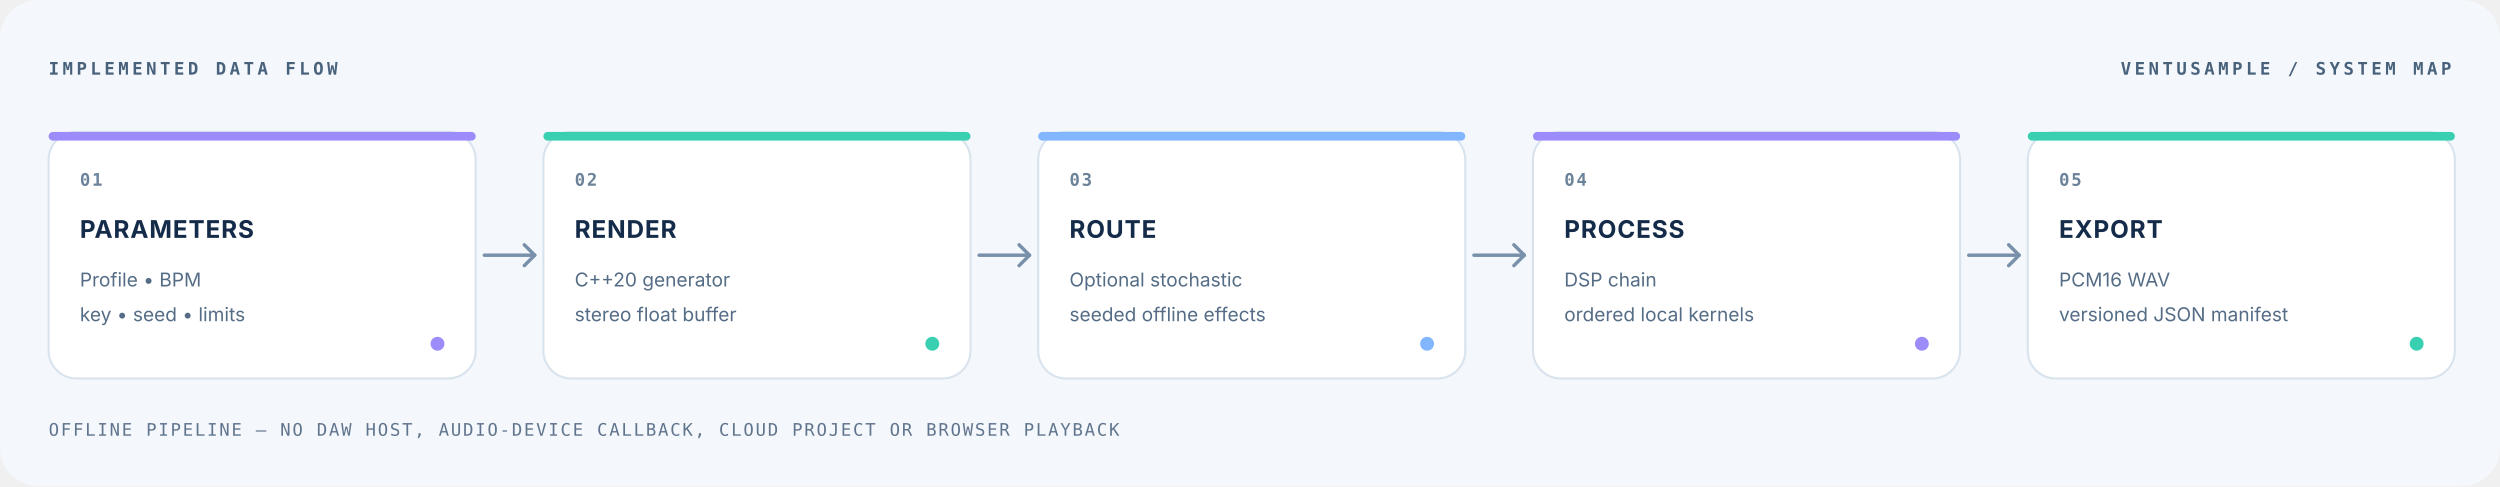
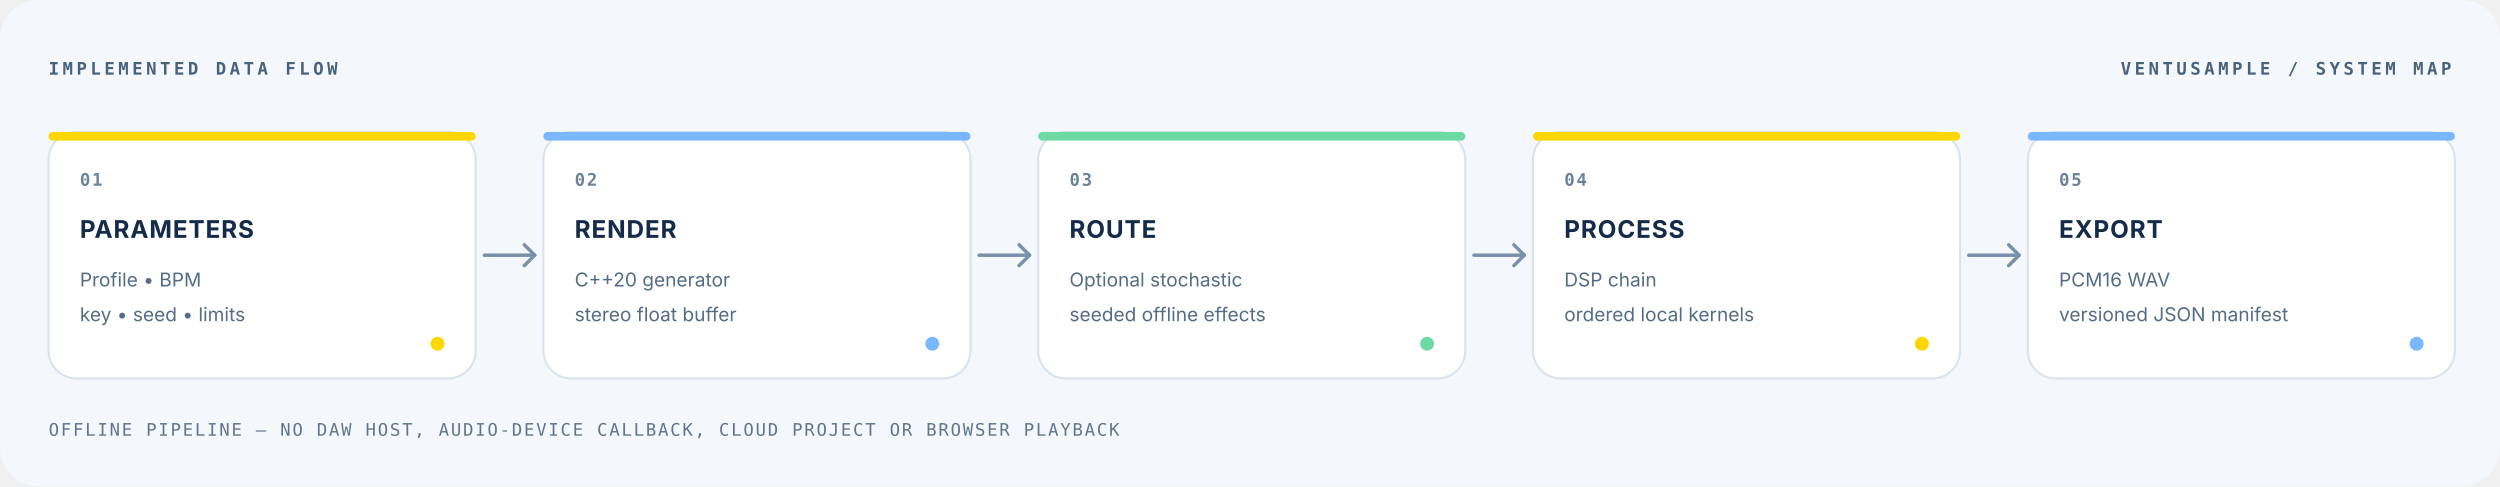
<svg xmlns="http://www.w3.org/2000/svg" width="1440" height="280" viewBox="0 0 1440 280" role="img" aria-labelledby="title desc">
  <defs>
    <linearGradient id="line" x1="0" y1="0" x2="1" y2="0">
-       <stop stop-color="#9C8CFA" />
-       <stop offset=".5" stop-color="#39CFB1" />
-       <stop offset="1" stop-color="#82B6FF" />
+       <stop stop-color="#FFD700" />
+       <stop offset=".5" stop-color="#79B8FF" />
+       <stop offset="1" stop-color="#6EDAA3" />
    </linearGradient>
    <style>
 .label{font:700 10px ui-monospace,SFMono-Regular,Consolas,monospace;letter-spacing:2px;fill:#49627C}
 .title{font:700 23px Inter,Segoe UI,Arial,sans-serif;letter-spacing:-.4px;fill:#142B49}
 .num{font:700 10px ui-monospace,SFMono-Regular,Consolas,monospace;letter-spacing:1px;fill:#6B8299}
 .nodeTitle{font:700 14px Inter,Segoe UI,Arial,sans-serif;letter-spacing:.5px;fill:#142B49}
 .nodeBody{font:400 11px Inter,Segoe UI,Arial,sans-serif;fill:#546C85}
 .foot{font:500 10px ui-monospace,SFMono-Regular,Consolas,monospace;letter-spacing:1px;fill:#60758D}
</style>
  </defs>
  <rect width="1440" height="280" rx="22" fill="#F4F7FB" />
  <path d="M22 17H1418" stroke="url(#line)" stroke-width="3" opacity=".9" />
  <text x="28" y="43" class="label">IMPLEMENTED DATA FLOW</text>
  <text x="1412" y="43" class="label" text-anchor="end">VENTUSAMPLE / SYSTEM MAP</text>
  <path d="M279 147H308" stroke="#7890A9" stroke-width="2" stroke-linecap="round" />
  <path d="M302 141L308 147L302 153" fill="none" stroke="#7890A9" stroke-width="2" stroke-linecap="round" stroke-linejoin="round" />
  <path d="M564 147H593" stroke="#7890A9" stroke-width="2" stroke-linecap="round" />
  <path d="M587 141L593 147L587 153" fill="none" stroke="#7890A9" stroke-width="2" stroke-linecap="round" stroke-linejoin="round" />
  <path d="M849 147H878" stroke="#7890A9" stroke-width="2" stroke-linecap="round" />
  <path d="M872 141L878 147L872 153" fill="none" stroke="#7890A9" stroke-width="2" stroke-linecap="round" stroke-linejoin="round" />
  <path d="M1134 147H1163" stroke="#7890A9" stroke-width="2" stroke-linecap="round" />
  <path d="M1157 141L1163 147L1157 153" fill="none" stroke="#7890A9" stroke-width="2" stroke-linecap="round" stroke-linejoin="round" />
  <g transform="translate(28 76)">
    <rect width="246" height="142" rx="16" fill="#FFFFFF" stroke="#D8E3EE" stroke-width="1.2" />
-     <rect x="0" y="0" width="246" height="5" rx="2.5" fill="#9C8CFA" />
+     <rect x="0" y="0" width="246" height="5" rx="2.5" fill="#FFD700" />
    <text x="18" y="31" class="num">01</text>
    <text x="18" y="61" class="nodeTitle">PARAMETERS</text>
    <text x="18" y="89" class="nodeBody">Profile • BPM</text>
    <text x="18" y="109" class="nodeBody">key • seed • limits</text>
-     <circle cx="224" cy="122" r="4" fill="#9C8CFA" />
+     <circle cx="224" cy="122" r="4" fill="#FFD700" />
  </g>
  <g transform="translate(313 76)">
    <rect width="246" height="142" rx="16" fill="#FFFFFF" stroke="#D8E3EE" stroke-width="1.2" />
-     <rect x="0" y="0" width="246" height="5" rx="2.5" fill="#39CFB1" />
+     <rect x="0" y="0" width="246" height="5" rx="2.5" fill="#79B8FF" />
    <text x="18" y="31" class="num">02</text>
    <text x="18" y="61" class="nodeTitle">RENDER</text>
    <text x="18" y="89" class="nodeBody">C++20 generator</text>
    <text x="18" y="109" class="nodeBody">stereo float buffer</text>
-     <circle cx="224" cy="122" r="4" fill="#39CFB1" />
+     <circle cx="224" cy="122" r="4" fill="#79B8FF" />
  </g>
  <g transform="translate(598 76)">
    <rect width="246" height="142" rx="16" fill="#FFFFFF" stroke="#D8E3EE" stroke-width="1.2" />
-     <rect x="0" y="0" width="246" height="5" rx="2.5" fill="#82B6FF" />
+     <rect x="0" y="0" width="246" height="5" rx="2.5" fill="#6EDAA3" />
    <text x="18" y="31" class="num">03</text>
    <text x="18" y="61" class="nodeTitle">ROUTE</text>
    <text x="18" y="89" class="nodeBody">Optional stochastic</text>
    <text x="18" y="109" class="nodeBody">seeded offline effects</text>
-     <circle cx="224" cy="122" r="4" fill="#82B6FF" />
+     <circle cx="224" cy="122" r="4" fill="#6EDAA3" />
  </g>
  <g transform="translate(883 76)">
    <rect width="246" height="142" rx="16" fill="#FFFFFF" stroke="#D8E3EE" stroke-width="1.2" />
-     <rect x="0" y="0" width="246" height="5" rx="2.5" fill="#9C8CFA" />
+     <rect x="0" y="0" width="246" height="5" rx="2.5" fill="#FFD700" />
    <text x="18" y="31" class="num">04</text>
    <text x="18" y="61" class="nodeTitle">PROCESS</text>
    <text x="18" y="89" class="nodeBody">DSP chain</text>
    <text x="18" y="109" class="nodeBody">ordered local kernels</text>
-     <circle cx="224" cy="122" r="4" fill="#9C8CFA" />
+     <circle cx="224" cy="122" r="4" fill="#FFD700" />
  </g>
  <g transform="translate(1168 76)">
    <rect width="246" height="142" rx="16" fill="#FFFFFF" stroke="#D8E3EE" stroke-width="1.2" />
-     <rect x="0" y="0" width="246" height="5" rx="2.5" fill="#39CFB1" />
+     <rect x="0" y="0" width="246" height="5" rx="2.5" fill="#79B8FF" />
    <text x="18" y="31" class="num">05</text>
    <text x="18" y="61" class="nodeTitle">EXPORT</text>
    <text x="18" y="89" class="nodeBody">PCM16 WAV</text>
    <text x="18" y="109" class="nodeBody">versioned JSON manifest</text>
-     <circle cx="224" cy="122" r="4" fill="#39CFB1" />
+     <circle cx="224" cy="122" r="4" fill="#79B8FF" />
  </g>
  <text x="28" y="251" class="foot">OFFLINE PIPELINE — NO DAW HOST, AUDIO-DEVICE CALLBACK, CLOUD PROJECT OR BROWSER PLAYBACK</text>
</svg>
